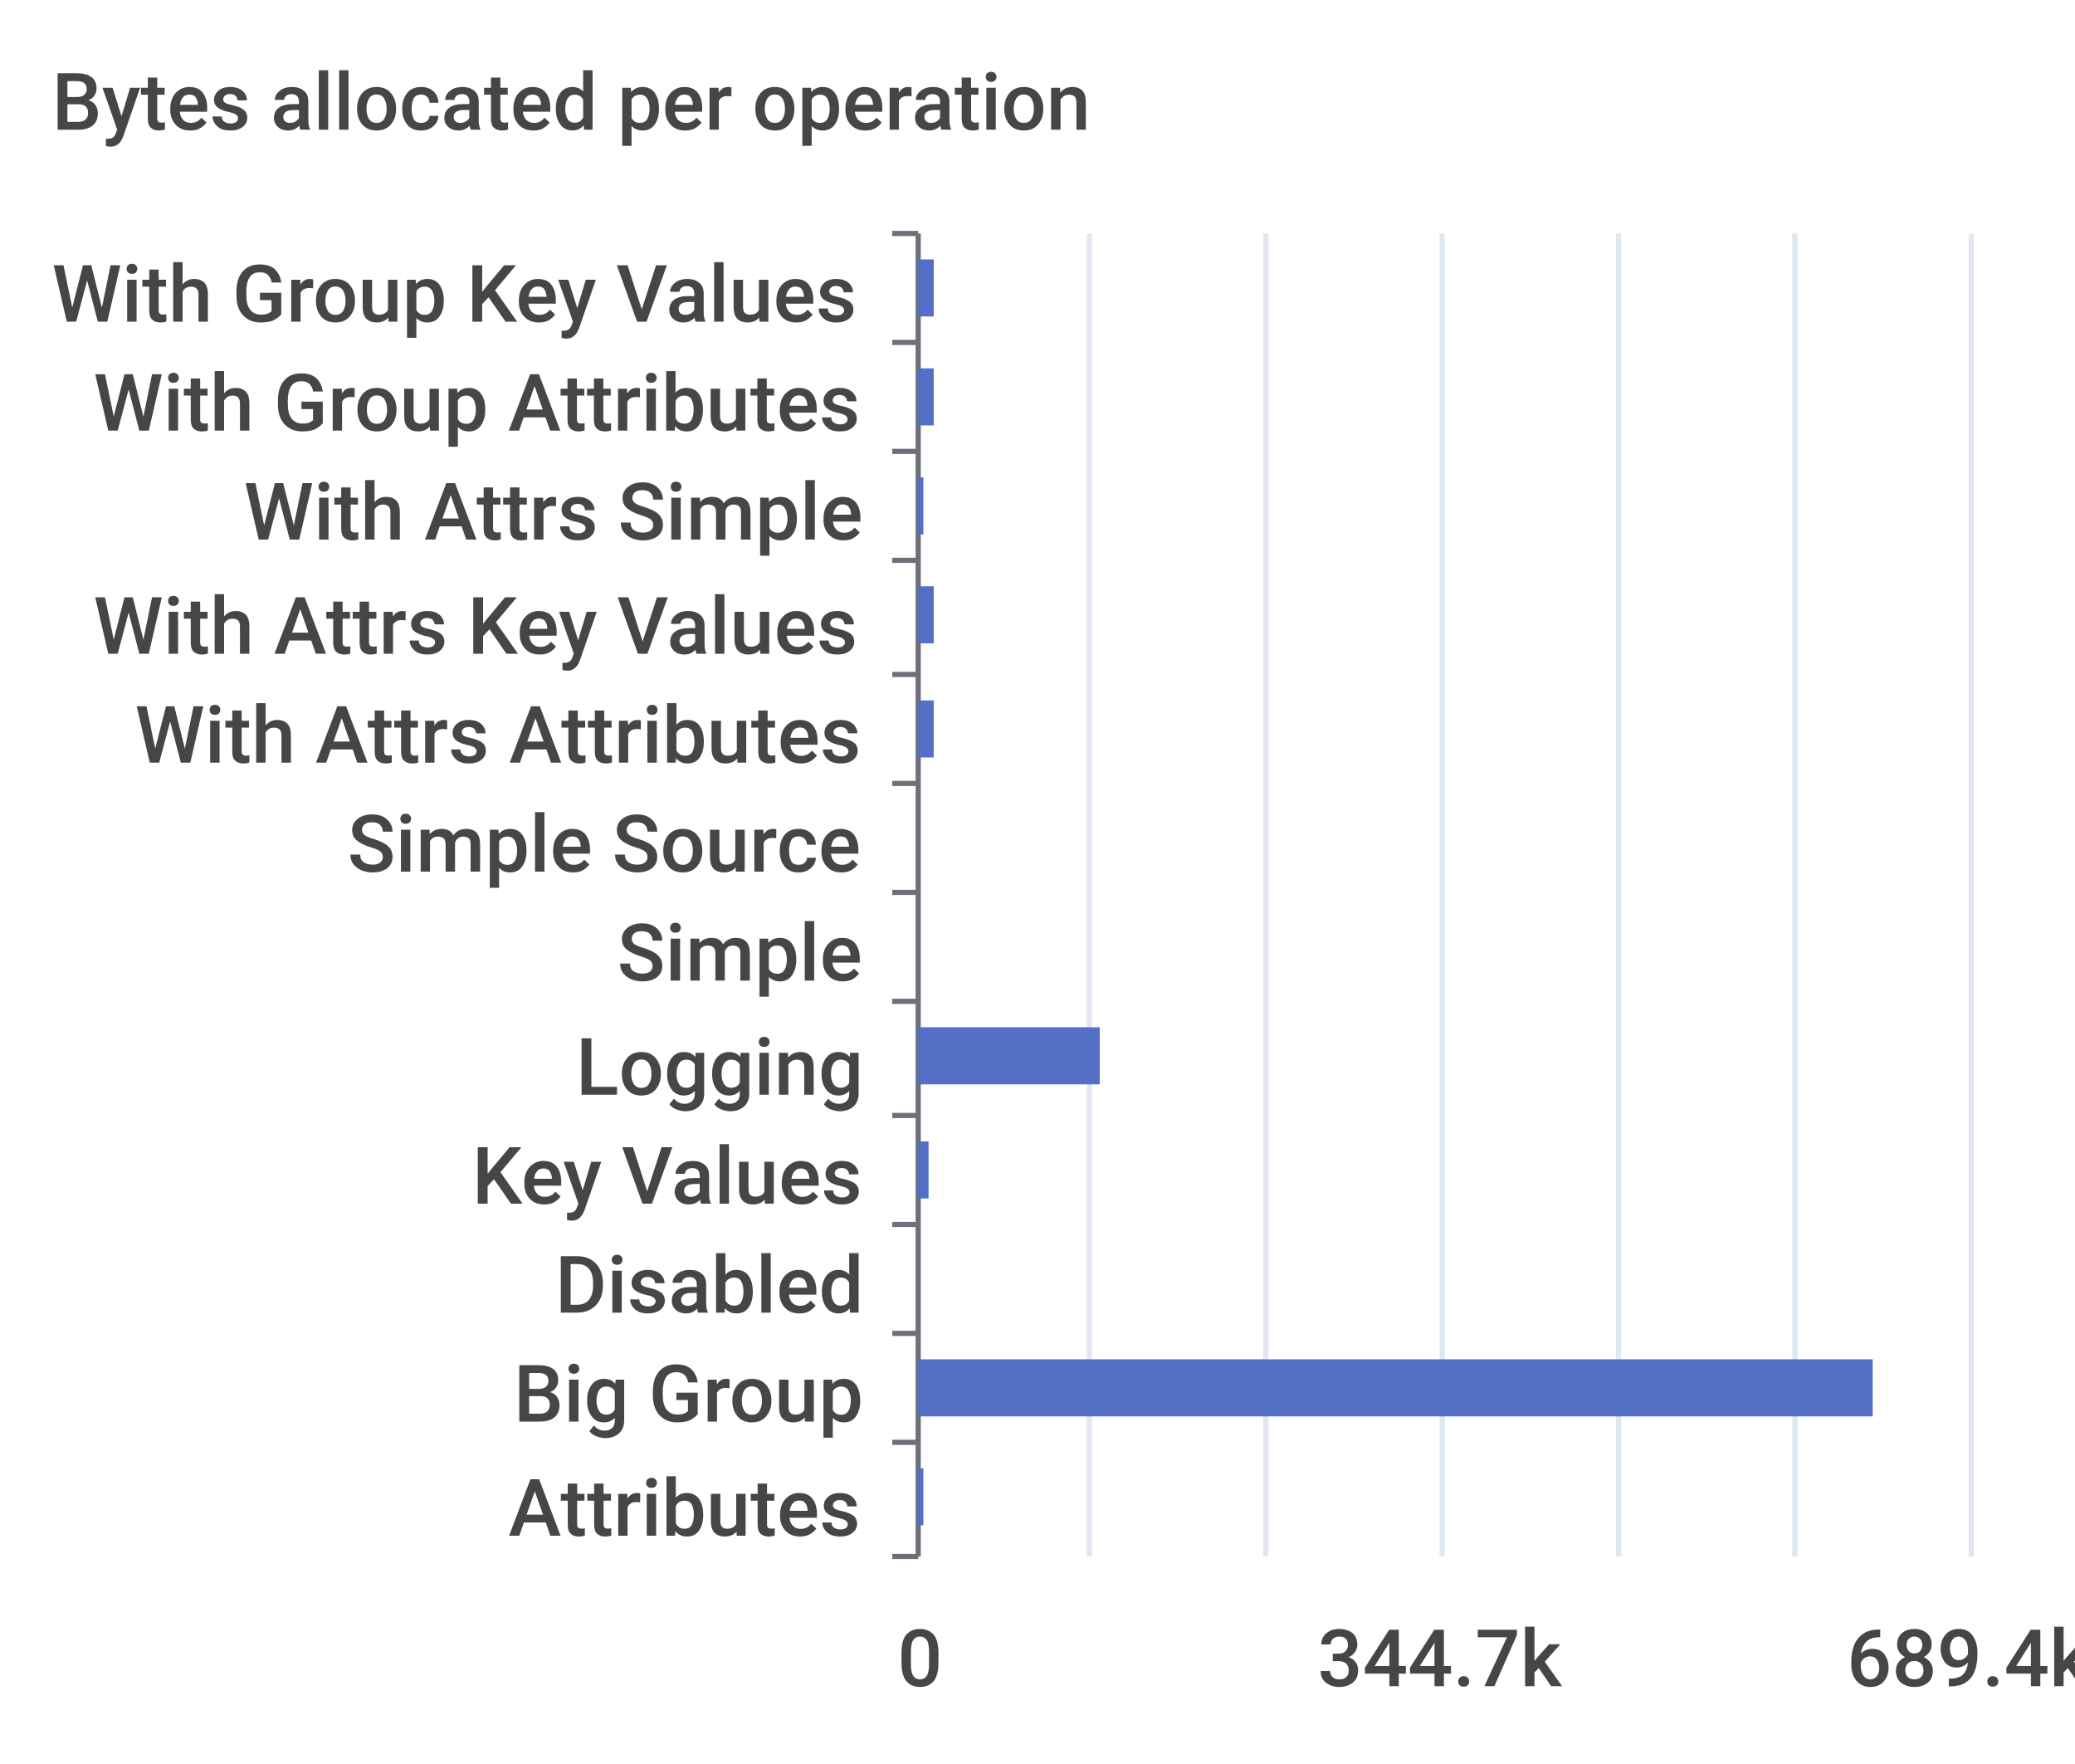
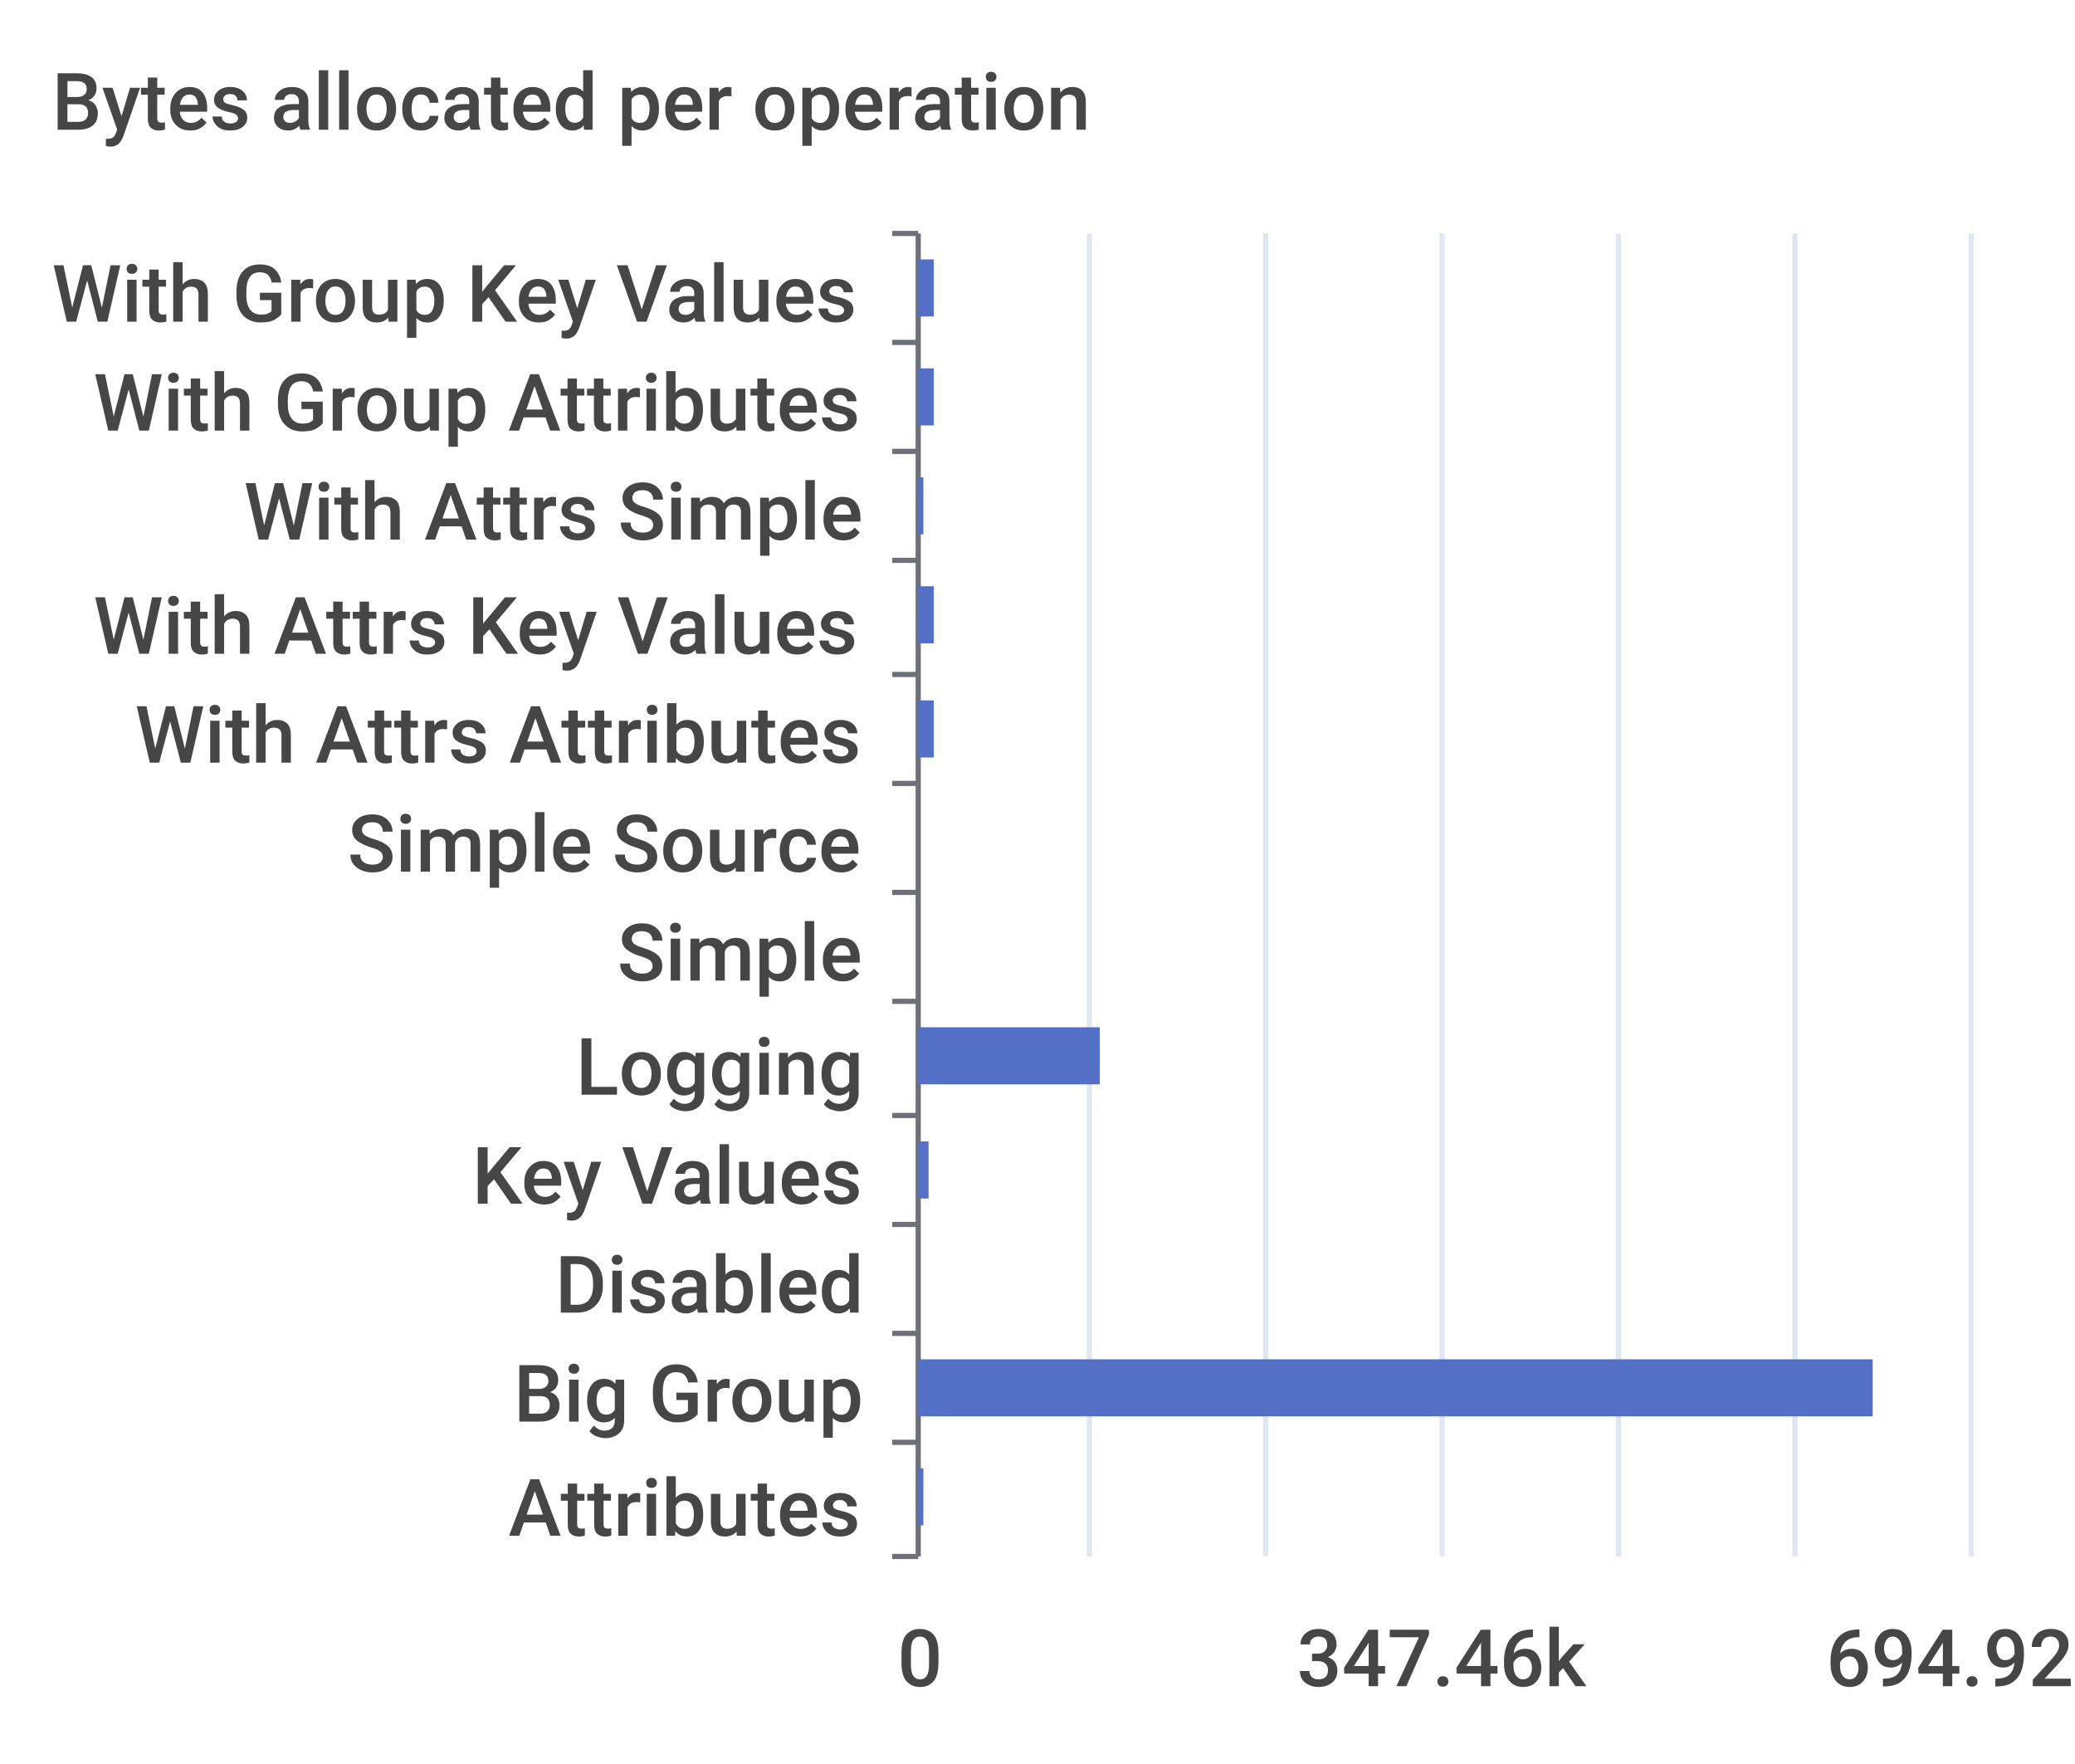
<svg xmlns="http://www.w3.org/2000/svg" width="400" height="340">\n<path d="M 0 0 L 400 0 L 400 340 L 0 340 L 0 0" style="stroke-width:0;stroke:none;fill:rgba(255,255,255,1.0)" />
  <text x="10" y="25" style="stroke-width:0;stroke:none;fill:rgba(70,70,70,1.0);font-size:15.3px;font-family:'Roboto Medium',sans-serif">Bytes allocated per operation</text>
  <path d="M 172 45 L 177 45" style="stroke-width:1;stroke:rgba(110,112,121,1.0);fill:none" />
  <path d="M 172 66 L 177 66" style="stroke-width:1;stroke:rgba(110,112,121,1.0);fill:none" />
  <path d="M 172 87 L 177 87" style="stroke-width:1;stroke:rgba(110,112,121,1.0);fill:none" />
  <path d="M 172 108 L 177 108" style="stroke-width:1;stroke:rgba(110,112,121,1.0);fill:none" />
  <path d="M 172 130 L 177 130" style="stroke-width:1;stroke:rgba(110,112,121,1.0);fill:none" />
  <path d="M 172 151 L 177 151" style="stroke-width:1;stroke:rgba(110,112,121,1.0);fill:none" />
  <path d="M 172 172 L 177 172" style="stroke-width:1;stroke:rgba(110,112,121,1.0);fill:none" />
  <path d="M 172 193 L 177 193" style="stroke-width:1;stroke:rgba(110,112,121,1.0);fill:none" />
  <path d="M 172 215 L 177 215" style="stroke-width:1;stroke:rgba(110,112,121,1.0);fill:none" />
  <path d="M 172 236 L 177 236" style="stroke-width:1;stroke:rgba(110,112,121,1.0);fill:none" />
  <path d="M 172 257 L 177 257" style="stroke-width:1;stroke:rgba(110,112,121,1.0);fill:none" />
  <path d="M 172 278 L 177 278" style="stroke-width:1;stroke:rgba(110,112,121,1.0);fill:none" />
  <path d="M 172 300 L 177 300" style="stroke-width:1;stroke:rgba(110,112,121,1.0);fill:none" />
  <path d="M 177 45 L 177 300" style="stroke-width:1;stroke:rgba(110,112,121,1.0);fill:none" />
  <text x="10" y="62" style="stroke-width:0;stroke:none;fill:rgba(70,70,70,1.0);font-size:15.3px;font-family:'Roboto Medium',sans-serif">With Group Key Values</text>
  <text x="18" y="83" style="stroke-width:0;stroke:none;fill:rgba(70,70,70,1.0);font-size:15.3px;font-family:'Roboto Medium',sans-serif">With Group Attributes</text>
  <text x="47" y="104" style="stroke-width:0;stroke:none;fill:rgba(70,70,70,1.0);font-size:15.3px;font-family:'Roboto Medium',sans-serif">With Attrs Simple</text>
  <text x="18" y="126" style="stroke-width:0;stroke:none;fill:rgba(70,70,70,1.0);font-size:15.3px;font-family:'Roboto Medium',sans-serif">With Attrs Key Values</text>
  <text x="26" y="147" style="stroke-width:0;stroke:none;fill:rgba(70,70,70,1.0);font-size:15.3px;font-family:'Roboto Medium',sans-serif">With Attrs Attributes</text>
  <text x="67" y="168" style="stroke-width:0;stroke:none;fill:rgba(70,70,70,1.0);font-size:15.3px;font-family:'Roboto Medium',sans-serif">Simple Source</text>
  <text x="119" y="189" style="stroke-width:0;stroke:none;fill:rgba(70,70,70,1.0);font-size:15.3px;font-family:'Roboto Medium',sans-serif">Simple</text>
  <text x="111" y="211" style="stroke-width:0;stroke:none;fill:rgba(70,70,70,1.0);font-size:15.3px;font-family:'Roboto Medium',sans-serif">Logging</text>
  <text x="91" y="232" style="stroke-width:0;stroke:none;fill:rgba(70,70,70,1.0);font-size:15.3px;font-family:'Roboto Medium',sans-serif">Key Values</text>
  <text x="107" y="253" style="stroke-width:0;stroke:none;fill:rgba(70,70,70,1.0);font-size:15.3px;font-family:'Roboto Medium',sans-serif">Disabled</text>
  <text x="99" y="274" style="stroke-width:0;stroke:none;fill:rgba(70,70,70,1.0);font-size:15.3px;font-family:'Roboto Medium',sans-serif">Big Group</text>
  <text x="98" y="296" style="stroke-width:0;stroke:none;fill:rgba(70,70,70,1.0);font-size:15.3px;font-family:'Roboto Medium',sans-serif">Attributes</text>
  <text x="173" y="325" style="stroke-width:0;stroke:none;fill:rgba(70,70,70,1.0);font-size:15.3px;font-family:'Roboto Medium',sans-serif">0</text>
-   <text x="254" y="325" style="stroke-width:0;stroke:none;fill:rgba(70,70,70,1.0);font-size:15.3px;font-family:'Roboto Medium',sans-serif">344.7k</text>
-   <text x="356" y="325" style="stroke-width:0;stroke:none;fill:rgba(70,70,70,1.0);font-size:15.3px;font-family:'Roboto Medium',sans-serif">689.4k</text>
+   <text x="250" y="325" style="stroke-width:0;stroke:none;fill:rgba(70,70,70,1.0);font-size:15.3px;font-family:'Roboto Medium',sans-serif">347.46k</text>
+   <text x="352" y="325" style="stroke-width:0;stroke:none;fill:rgba(70,70,70,1.0);font-size:15.3px;font-family:'Roboto Medium',sans-serif">694.92k</text>
  <path d="M 210 45 L 210 300" style="stroke-width:1;stroke:rgba(224,230,242,1.0);fill:none" />
  <path d="M 244 45 L 244 300" style="stroke-width:1;stroke:rgba(224,230,242,1.0);fill:none" />
  <path d="M 278 45 L 278 300" style="stroke-width:1;stroke:rgba(224,230,242,1.0);fill:none" />
  <path d="M 312 45 L 312 300" style="stroke-width:1;stroke:rgba(224,230,242,1.0);fill:none" />
  <path d="M 346 45 L 346 300" style="stroke-width:1;stroke:rgba(224,230,242,1.0);fill:none" />
  <path d="M 380 45 L 380 300" style="stroke-width:1;stroke:rgba(224,230,242,1.0);fill:none" />
  <path d="M 177 283 L 178 283 L 178 294 L 177 294 L 177 283" style="stroke-width:0;stroke:none;fill:rgba(84,112,198,1.0)" />
  <path d="M 177 262 L 361 262 L 361 273 L 177 273 L 177 262" style="stroke-width:0;stroke:none;fill:rgba(84,112,198,1.0)" />
  <path d="M 177 241 L 177 241 L 177 252 L 177 252 L 177 241" style="stroke-width:0;stroke:none;fill:rgba(84,112,198,1.0)" />
  <path d="M 177 220 L 179 220 L 179 231 L 177 231 L 177 220" style="stroke-width:0;stroke:none;fill:rgba(84,112,198,1.0)" />
  <path d="M 177 198 L 212 198 L 212 209 L 177 209 L 177 198" style="stroke-width:0;stroke:none;fill:rgba(84,112,198,1.0)" />
  <path d="M 177 177 L 177 177 L 177 188 L 177 188 L 177 177" style="stroke-width:0;stroke:none;fill:rgba(84,112,198,1.0)" />
  <path d="M 177 156 L 177 156 L 177 167 L 177 167 L 177 156" style="stroke-width:0;stroke:none;fill:rgba(84,112,198,1.0)" />
  <path d="M 177 135 L 180 135 L 180 146 L 177 146 L 177 135" style="stroke-width:0;stroke:none;fill:rgba(84,112,198,1.0)" />
  <path d="M 177 113 L 180 113 L 180 124 L 177 124 L 177 113" style="stroke-width:0;stroke:none;fill:rgba(84,112,198,1.0)" />
  <path d="M 177 92 L 178 92 L 178 103 L 177 103 L 177 92" style="stroke-width:0;stroke:none;fill:rgba(84,112,198,1.0)" />
  <path d="M 177 71 L 180 71 L 180 82 L 177 82 L 177 71" style="stroke-width:0;stroke:none;fill:rgba(84,112,198,1.0)" />
  <path d="M 177 50 L 180 50 L 180 61 L 177 61 L 177 50" style="stroke-width:0;stroke:none;fill:rgba(84,112,198,1.0)" />
</svg>
